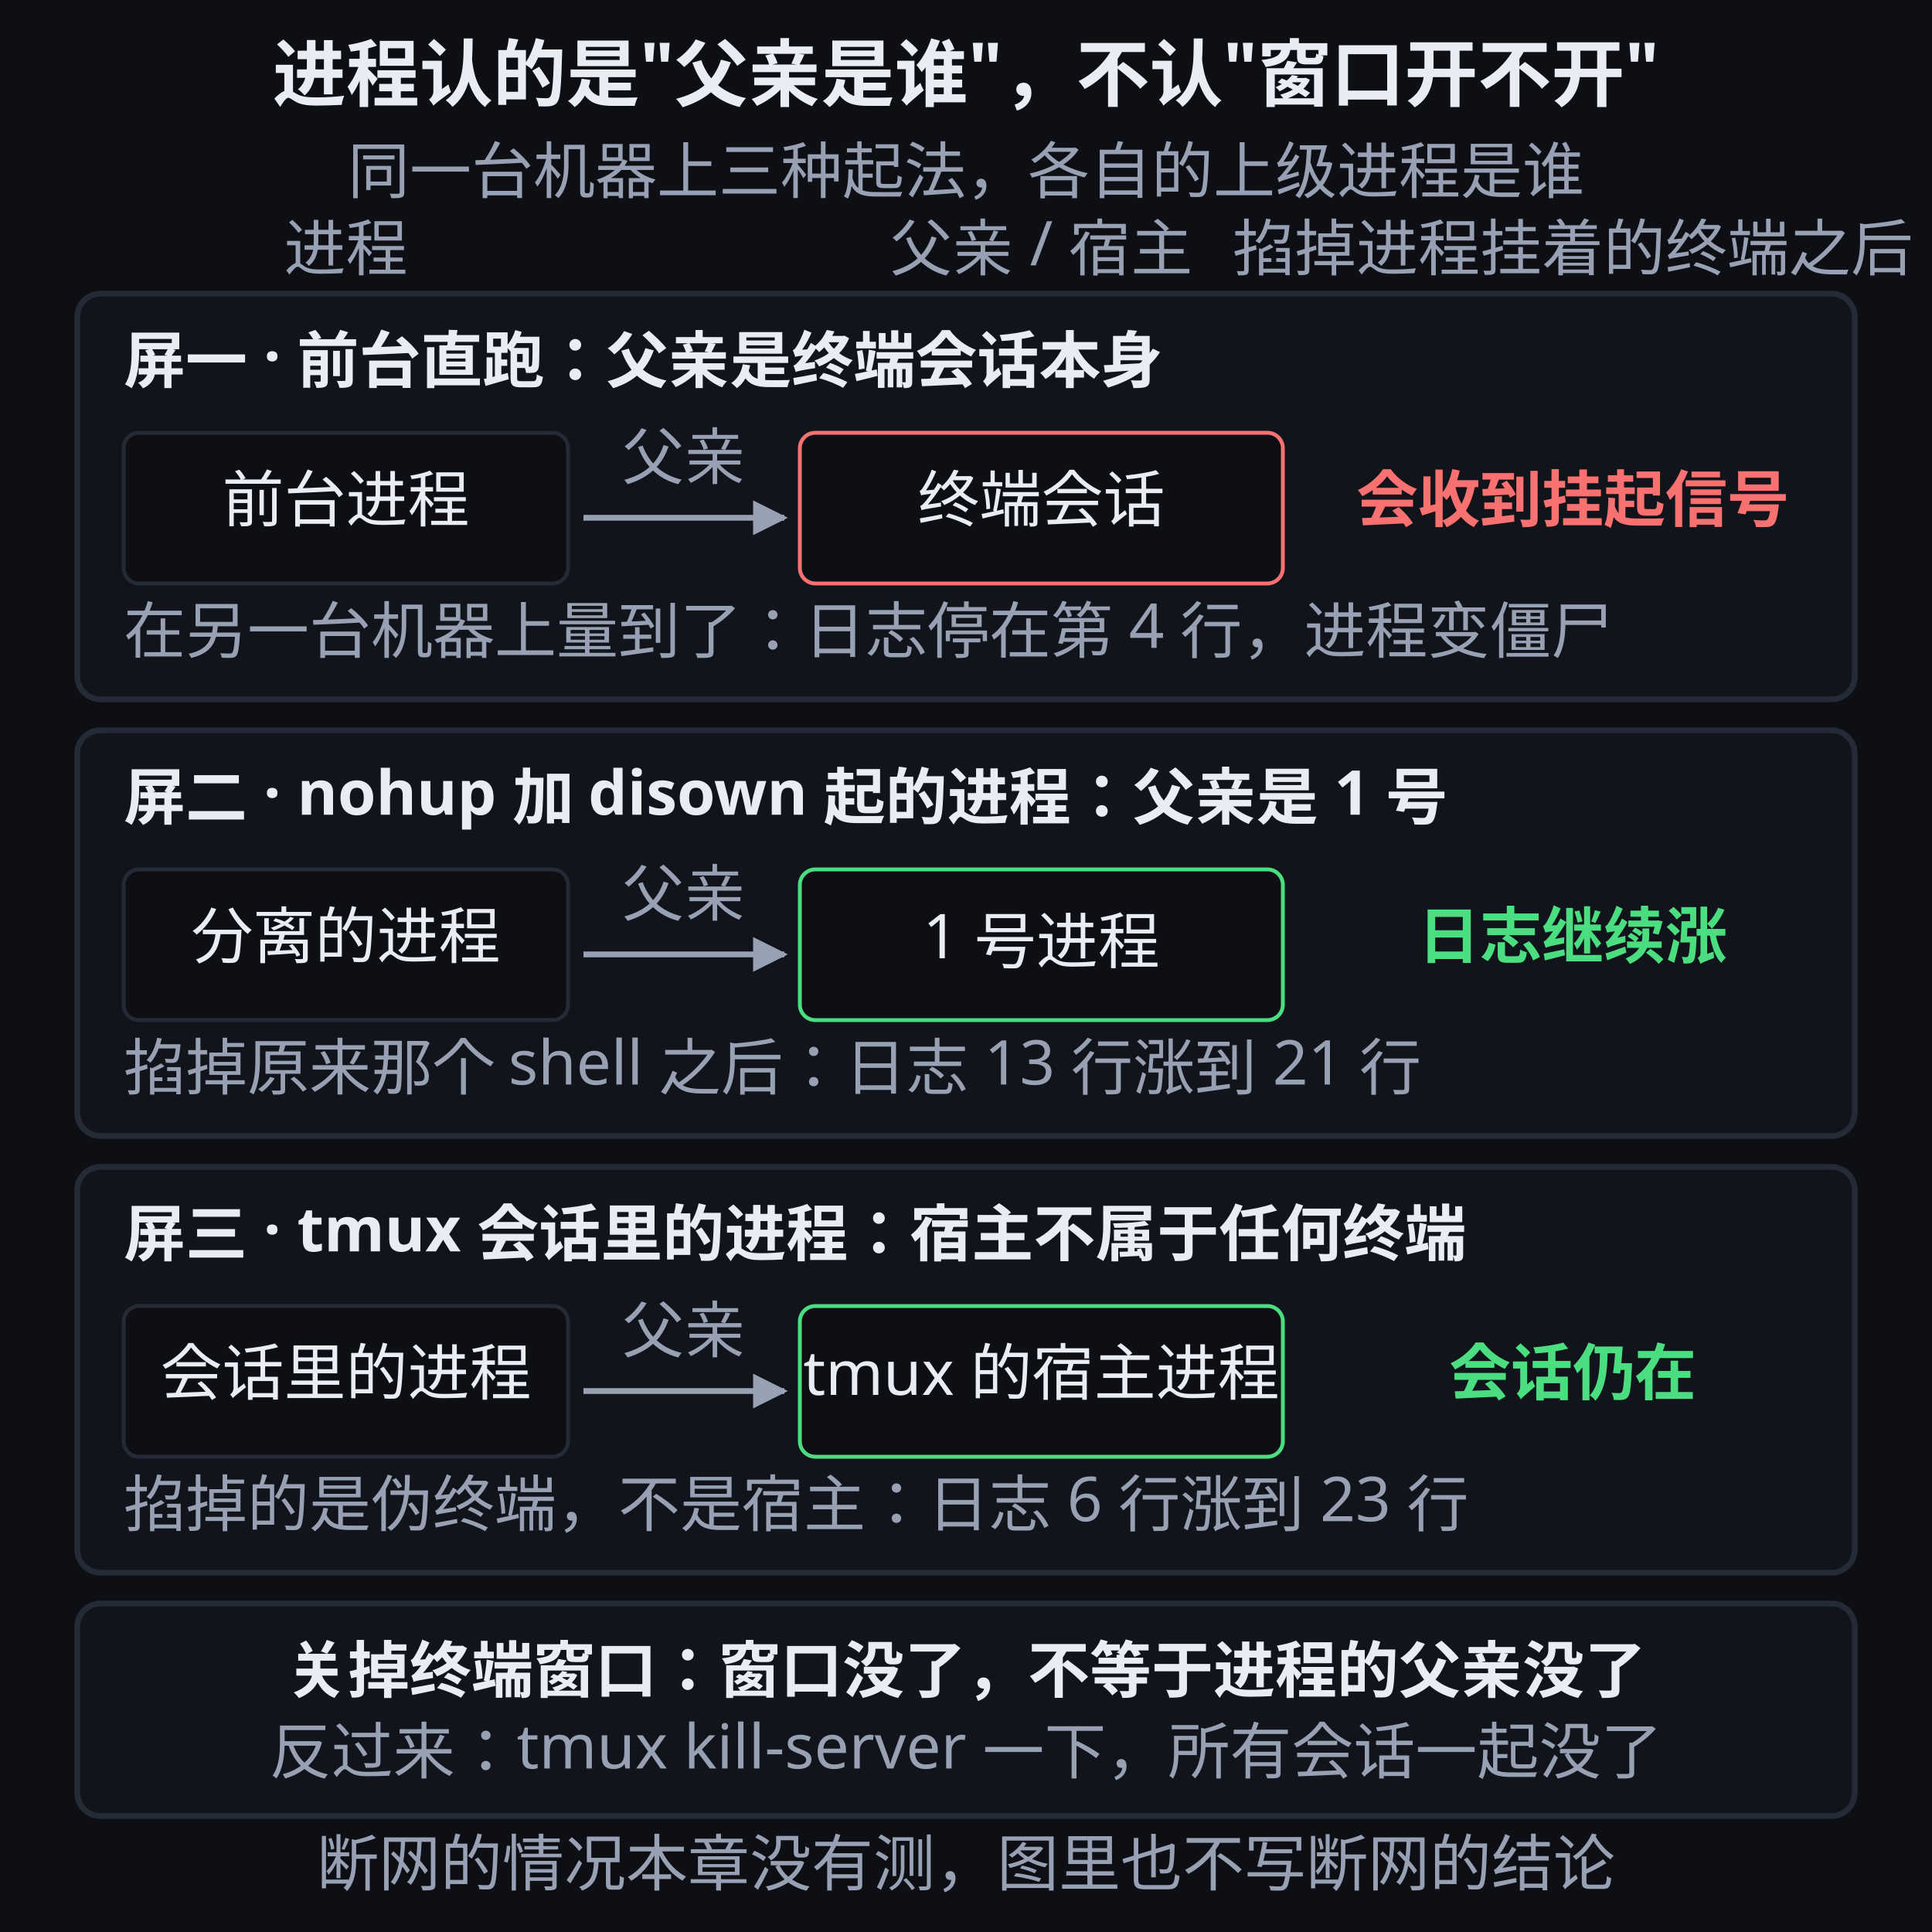
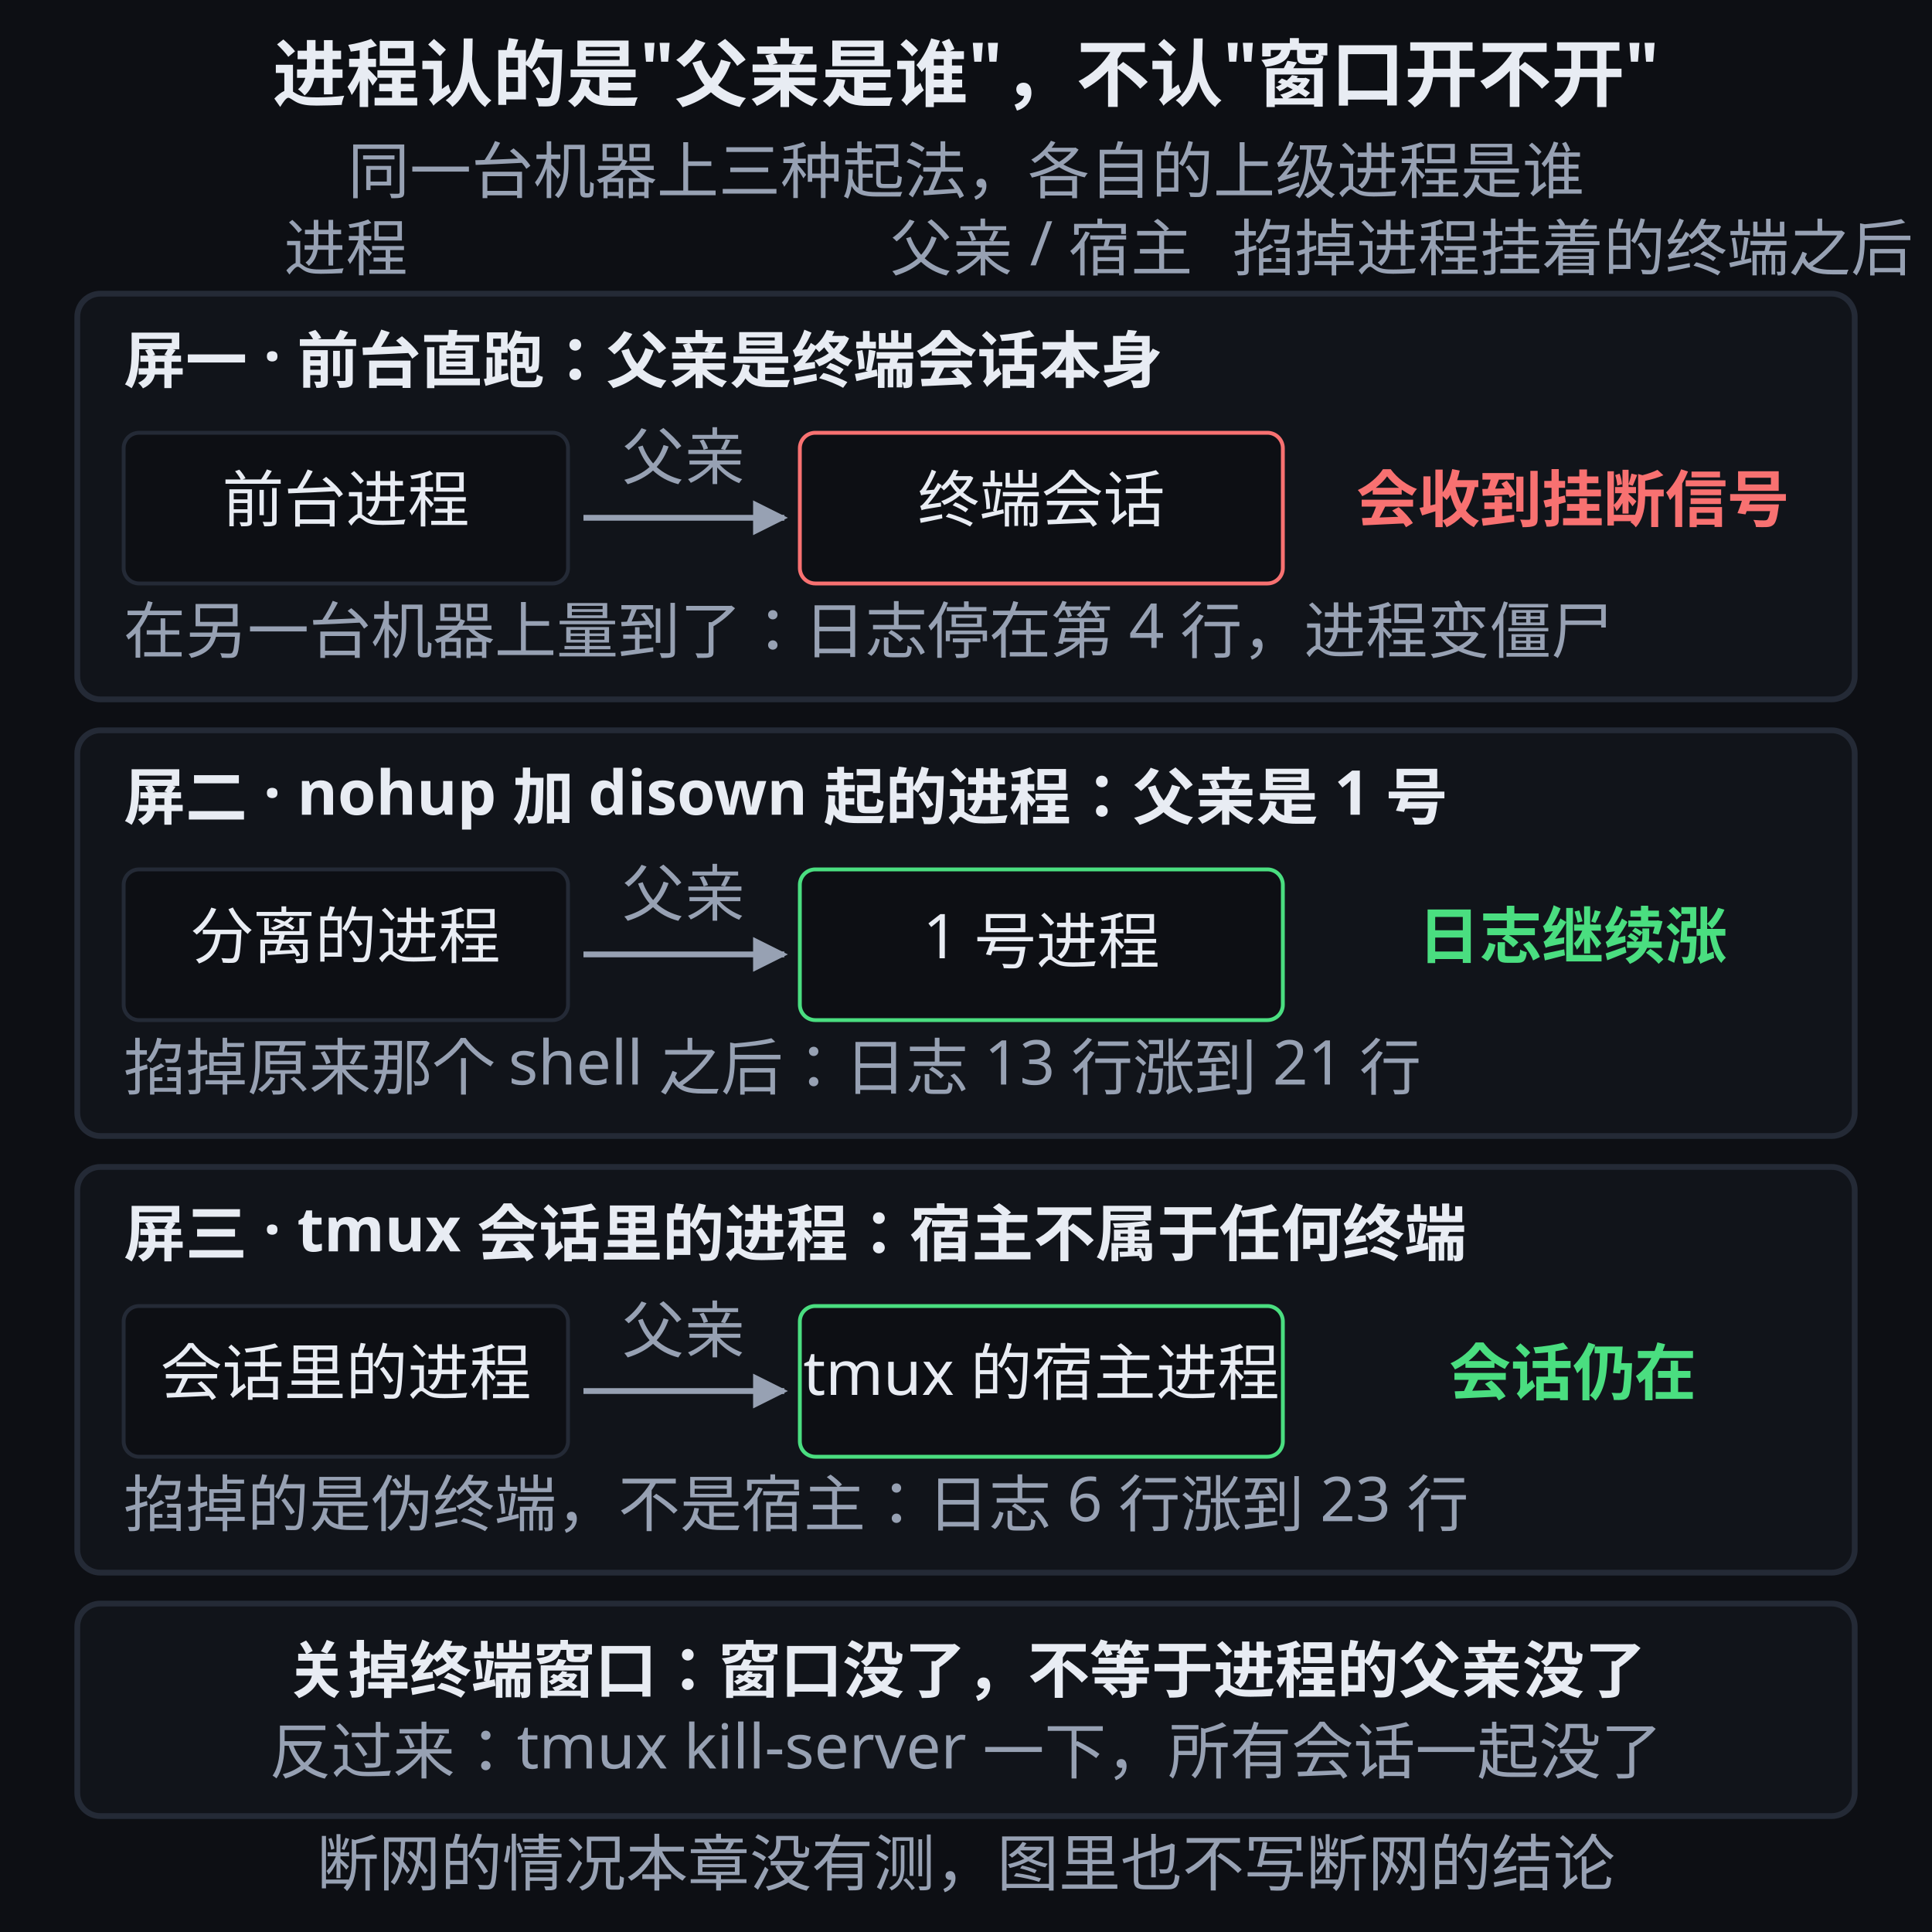
- <svg xmlns="http://www.w3.org/2000/svg" width="1000" height="1000" viewBox="0 0 1000 1000" role="img" aria-label="三种起法各自的上级进程是谁：屏一前台直跑，进程的父亲是终端会话，窗口关掉时这个终端的前台进程组会收到挂起信号，很多程序就此结束，这一格是通用机制、本章未在实验机上抓现场；屏二用 nohup 加 disown 起的进程，父进程是 1 号，原来那个 shell 退出之后日志从 13 行涨到 21 行；屏三跑在 tmux 会话里的进程，宿主是 tmux 自己那个不属于任何终端的进程，伪终端被掐断之后会话仍在、日志从 6 行涨到 23 行。图底三条：关掉终端窗口打的是窗口不是进程的父亲；反过来 tmux kill-server 一下所有会话一起没了；断网的情况本章没有测" font-family="system-ui, 'Microsoft YaHei', 'PingFang SC', sans-serif">
+ <svg xmlns="http://www.w3.org/2000/svg" width="1000" height="1000" viewBox="0 0 1000 1000" role="img" aria-label="三种起法各自的上级进程是谁：屏一前台直跑，进程的父亲是终端会话，窗口关掉时这个终端的前台进程组会收到挂断信号，很多程序就此结束，这一格是通用机制、本章未在实验机上抓现场；屏二用 nohup 加 disown 起的进程，父进程是 1 号，原来那个 shell 退出之后日志从 13 行涨到 21 行；屏三跑在 tmux 会话里的进程，宿主是 tmux 自己那个不属于任何终端的进程，伪终端被掐断之后会话仍在、日志从 6 行涨到 23 行。图底三条：关掉终端窗口打的是窗口不是进程的父亲；反过来 tmux kill-server 一下所有会话一起没了；断网的情况本章没有测" font-family="system-ui, 'Microsoft YaHei', 'PingFang SC', sans-serif">
  <defs>
    <marker id="arw-grey" viewBox="0 0 10 10" refX="9" refY="5" markerWidth="6" markerHeight="6" orient="auto">
      <path d="M0 0 L10 5 L0 10 z" fill="#97a1b3" />
    </marker>
  </defs>
  <rect x="0" y="0" width="1000" height="1000" fill="#0d0f14" />
  <text x="500" y="52" text-anchor="middle" font-size="38" font-weight="bold" fill="#e8ecf3">进程认的是"父亲是谁"，不认"窗口开不开"</text>
  <text x="500" y="100" text-anchor="middle" font-size="32" fill="#97a1b3">同一台机器上三种起法，各自的上级进程是谁</text>
  <text x="179" y="140" text-anchor="middle" font-size="32" fill="#97a1b3">进程</text>
  <text x="539" y="140" text-anchor="middle" font-size="32" fill="#97a1b3">父亲 / 宿主</text>
  <text x="814" y="140" text-anchor="middle" font-size="32" fill="#97a1b3">掐掉进程挂着的终端之后</text>
  <rect x="40" y="152" width="920" height="210" rx="12" fill="#11141a" stroke="#242a36" stroke-width="3" />
  <text x="64" y="198" font-size="32" font-weight="bold" fill="#e8ecf3">屏一 · 前台直跑：父亲是终端会话本身</text>
  <rect x="64" y="224" width="230" height="78" rx="8" fill="#0d0f14" stroke="#242a36" stroke-width="2" />
  <text x="179" y="270" text-anchor="middle" font-size="32" fill="#e8ecf3">前台进程</text>
  <line x1="302" y1="268" x2="406" y2="268" stroke="#97a1b3" stroke-width="3" marker-end="url(#arw-grey)" />
  <text x="354" y="248" text-anchor="middle" font-size="32" fill="#97a1b3">父亲</text>
  <rect x="414" y="224" width="250" height="78" rx="8" fill="#0d0f14" stroke="#f87171" stroke-width="2" />
  <text x="539" y="270" text-anchor="middle" font-size="32" fill="#e8ecf3">终端会话</text>
-   <text x="814" y="270" text-anchor="middle" font-size="32" font-weight="bold" fill="#f87171">会收到挂起信号</text>
+   <text x="814" y="270" text-anchor="middle" font-size="32" font-weight="bold" fill="#f87171">会收到挂断信号</text>
  <text x="64" y="338" font-size="32" fill="#97a1b3">在另一台机器上量到了：日志停在第 4 行，进程变僵尸</text>
  <rect x="40" y="378" width="920" height="210" rx="12" fill="#11141a" stroke="#242a36" stroke-width="3" />
  <text x="64" y="424" font-size="32" font-weight="bold" fill="#e8ecf3">屏二 · nohup 加 disown 起的进程：父亲是 1 号</text>
  <rect x="64" y="450" width="230" height="78" rx="8" fill="#0d0f14" stroke="#242a36" stroke-width="2" />
  <text x="179" y="496" text-anchor="middle" font-size="32" fill="#e8ecf3">分离的进程</text>
  <line x1="302" y1="494" x2="406" y2="494" stroke="#97a1b3" stroke-width="3" marker-end="url(#arw-grey)" />
  <text x="354" y="474" text-anchor="middle" font-size="32" fill="#97a1b3">父亲</text>
  <rect x="414" y="450" width="250" height="78" rx="8" fill="#0d0f14" stroke="#4ade80" stroke-width="2" />
  <text x="539" y="496" text-anchor="middle" font-size="32" fill="#e8ecf3">1 号进程</text>
  <text x="814" y="496" text-anchor="middle" font-size="32" font-weight="bold" fill="#4ade80">日志继续涨</text>
  <text x="64" y="564" font-size="32" fill="#97a1b3">掐掉原来那个 shell 之后：日志 13 行涨到 21 行</text>
  <rect x="40" y="604" width="920" height="210" rx="12" fill="#11141a" stroke="#242a36" stroke-width="3" />
  <text x="64" y="650" font-size="32" font-weight="bold" fill="#e8ecf3">屏三 · tmux 会话里的进程：宿主不属于任何终端</text>
  <rect x="64" y="676" width="230" height="78" rx="8" fill="#0d0f14" stroke="#242a36" stroke-width="2" />
  <text x="179" y="722" text-anchor="middle" font-size="32" fill="#e8ecf3">会话里的进程</text>
  <line x1="302" y1="720" x2="406" y2="720" stroke="#97a1b3" stroke-width="3" marker-end="url(#arw-grey)" />
  <text x="354" y="700" text-anchor="middle" font-size="32" fill="#97a1b3">父亲</text>
  <rect x="414" y="676" width="250" height="78" rx="8" fill="#0d0f14" stroke="#4ade80" stroke-width="2" />
  <text x="539" y="722" text-anchor="middle" font-size="32" fill="#e8ecf3">tmux 的宿主进程</text>
  <text x="814" y="722" text-anchor="middle" font-size="32" font-weight="bold" fill="#4ade80">会话仍在</text>
  <text x="64" y="790" font-size="32" fill="#97a1b3">掐掉的是伪终端，不是宿主：日志 6 行涨到 23 行</text>
  <rect x="40" y="830" width="920" height="110" rx="12" fill="#11141a" stroke="#242a36" stroke-width="3" />
  <text x="500" y="876" text-anchor="middle" font-size="32" font-weight="bold" fill="#e8ecf3">关掉终端窗口：窗口没了，不等于进程的父亲没了</text>
  <text x="500" y="918" text-anchor="middle" font-size="32" fill="#97a1b3">反过来：tmux kill-server 一下，所有会话一起没了</text>
  <text x="500" y="976" text-anchor="middle" font-size="32" fill="#97a1b3">断网的情况本章没有测，图里也不写断网的结论</text>
</svg>
